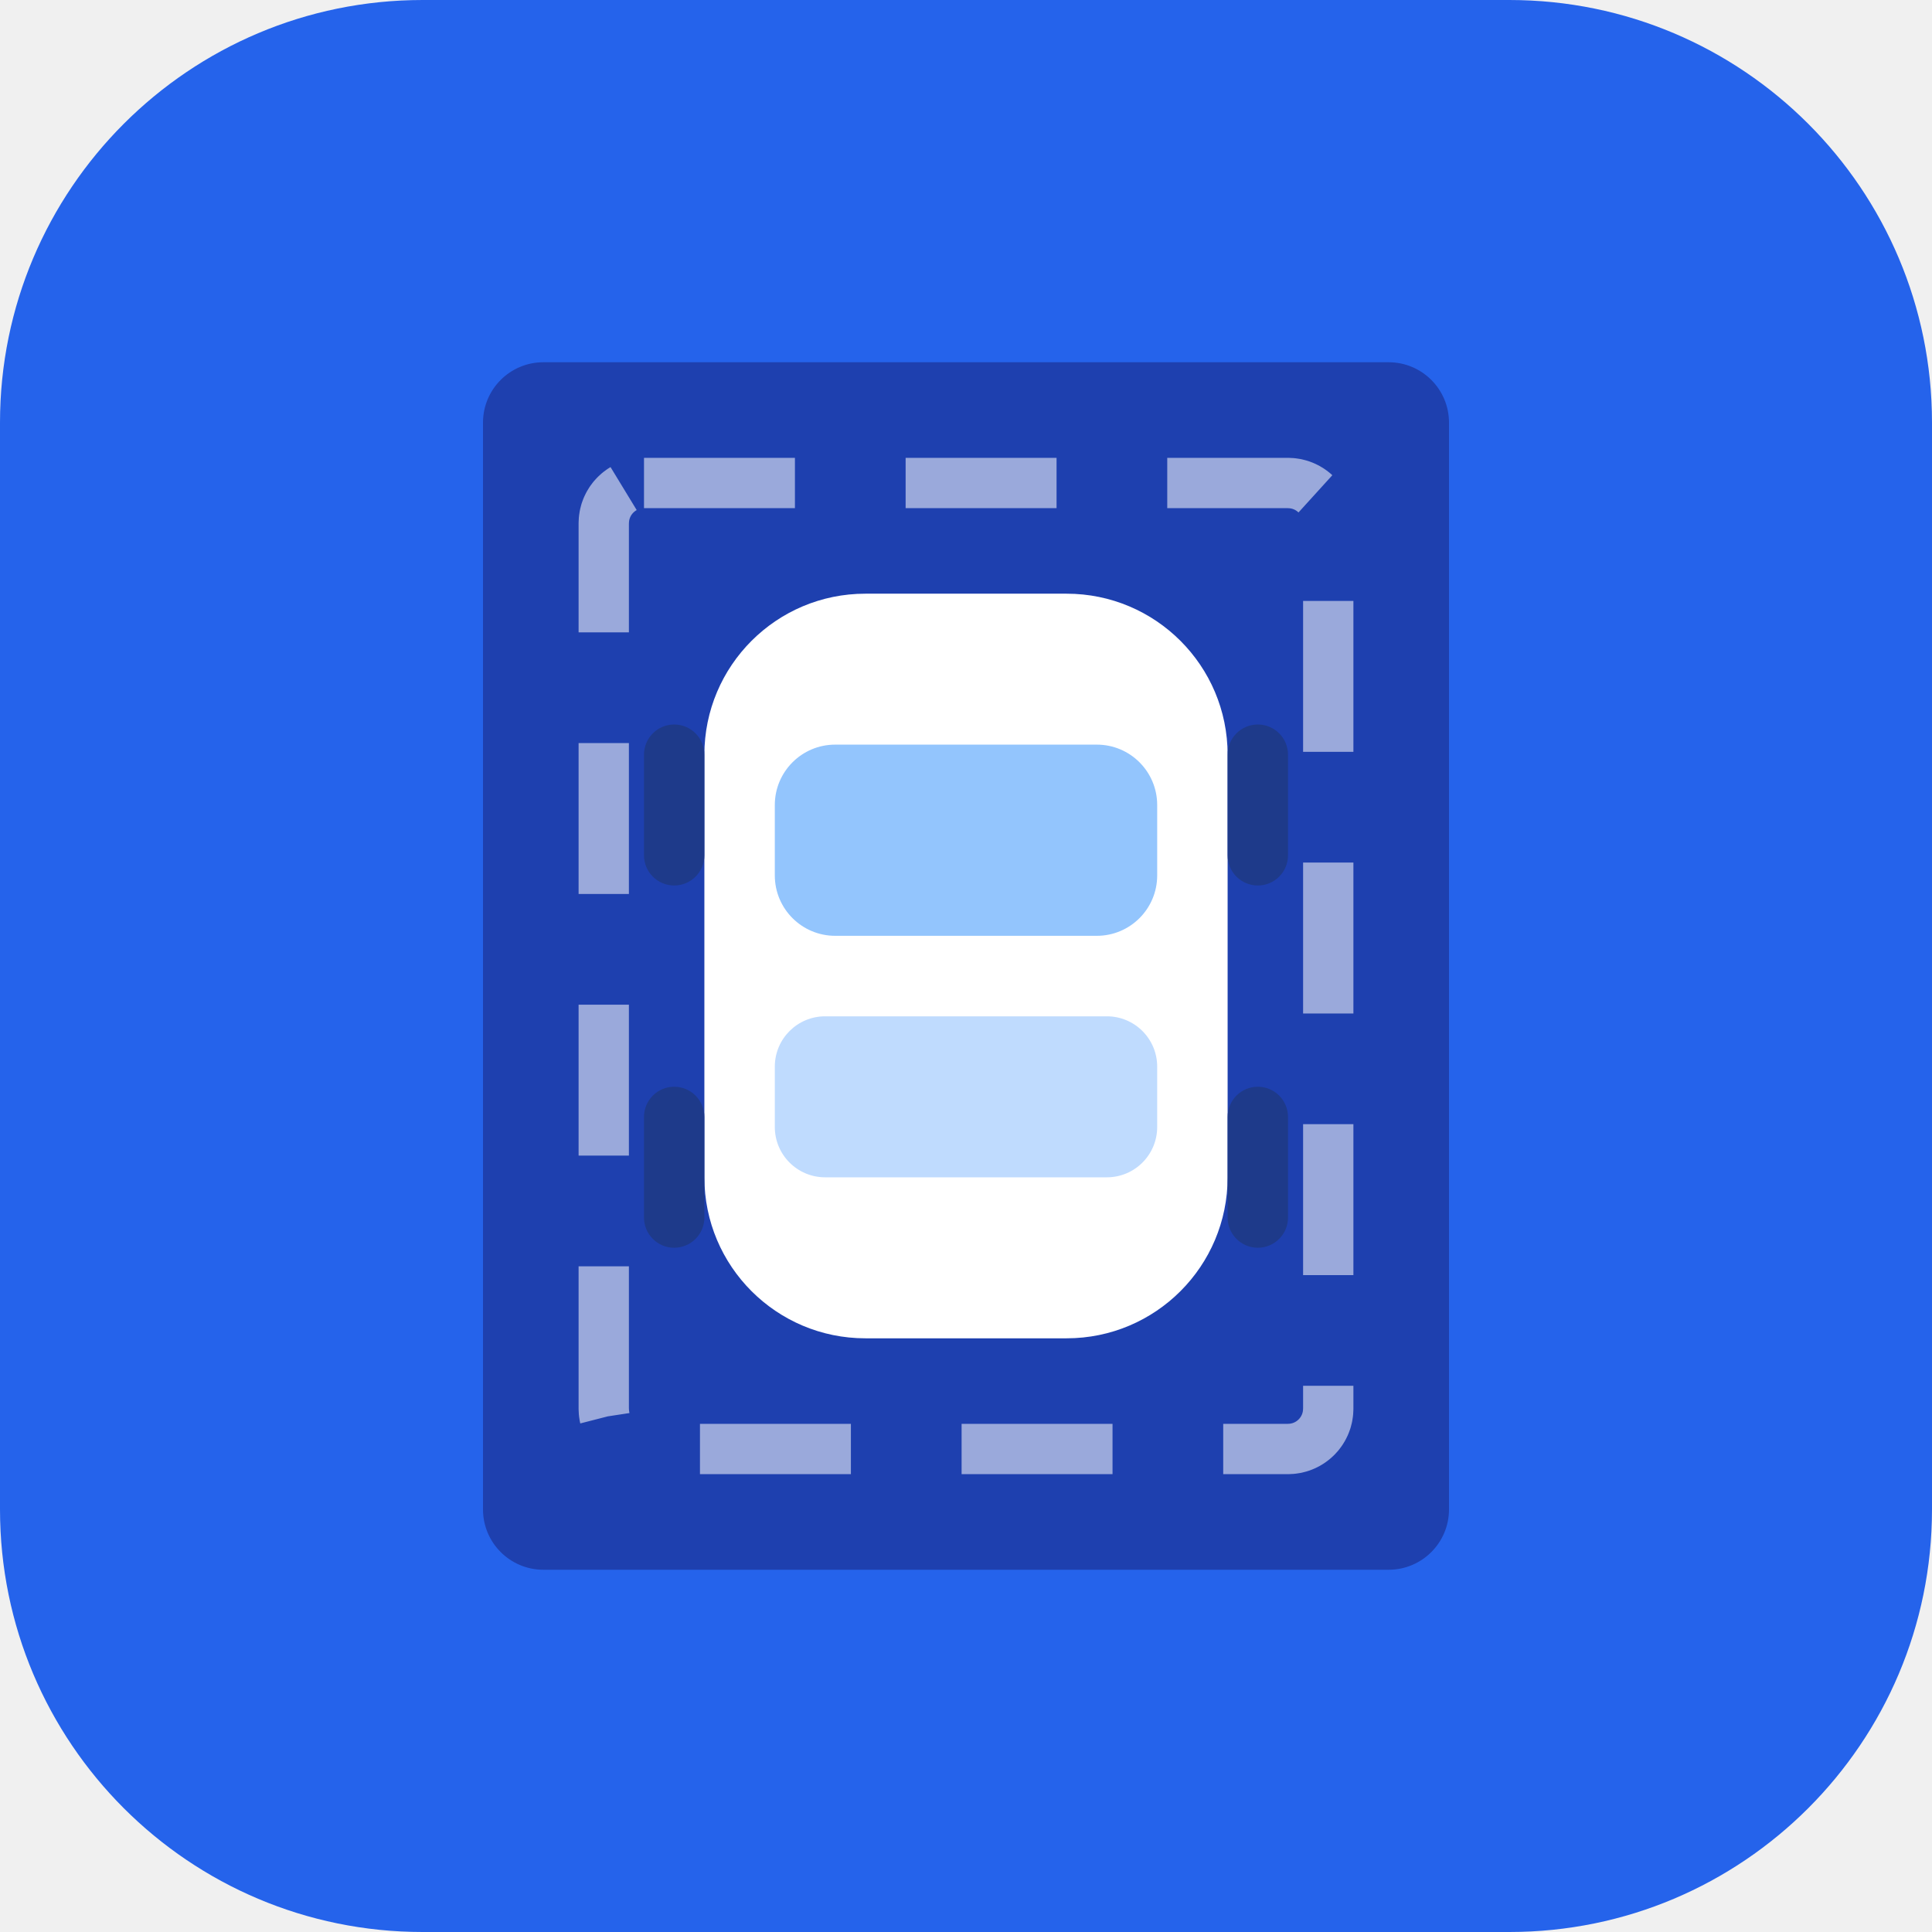
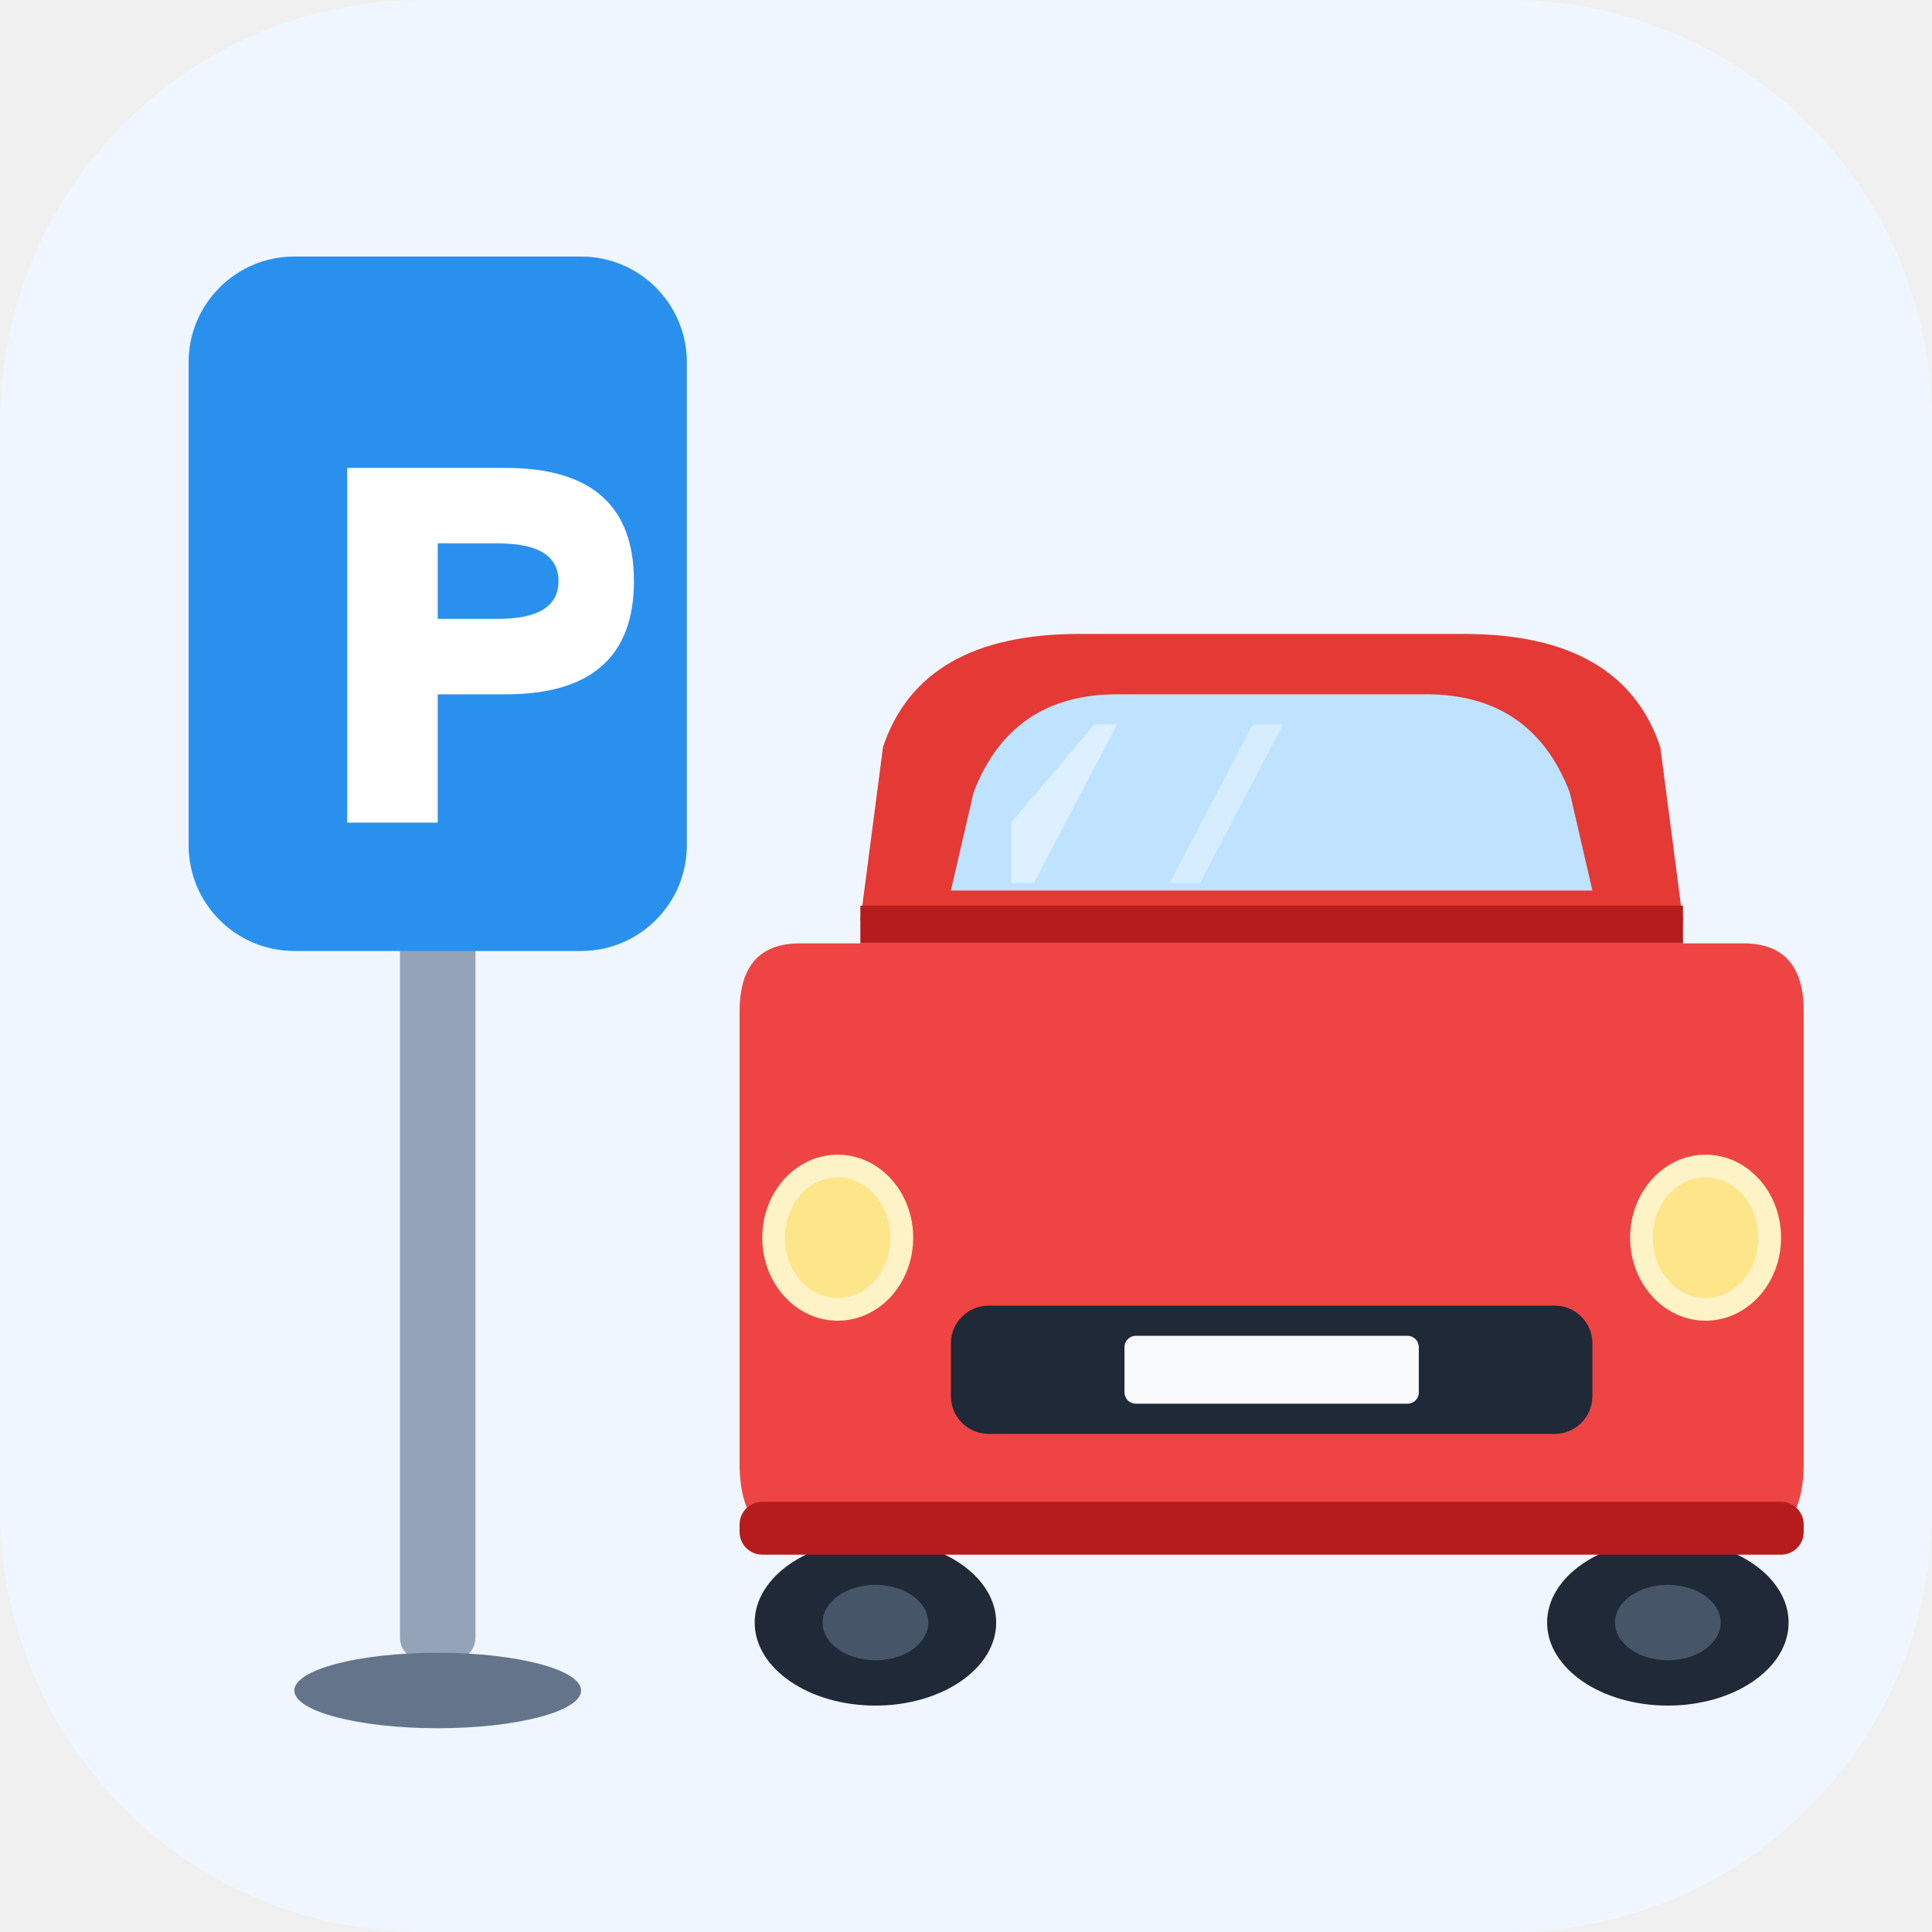
- <svg xmlns="http://www.w3.org/2000/svg" viewBox="0 0 192 192" role="img" aria-label="Parking">
-   <rect width="192" height="192" rx="42" fill="#2563eb" />
-   <rect x="48" y="36" width="96" height="120" rx="6" fill="#1e40af" />
-   <rect x="60" y="48" width="72" height="96" rx="4" fill="none" stroke="#ffffff" stroke-width="5" stroke-dasharray="15 11" opacity="0.55" />
-   <rect x="70" y="59" width="52" height="74" rx="16" fill="#ffffff" />
-   <rect x="77" y="74" width="38" height="19" rx="6" fill="#93c5fd" />
-   <rect x="77" y="101" width="38" height="16" rx="5" fill="#bfdbfe" />
-   <rect x="64" y="72" width="6" height="16" rx="3" fill="#1e3a8a" />
-   <rect x="122" y="72" width="6" height="16" rx="3" fill="#1e3a8a" />
-   <rect x="64" y="108" width="6" height="16" rx="3" fill="#1e3a8a" />
-   <rect x="122" y="108" width="6" height="16" rx="3" fill="#1e3a8a" />
+ <svg xmlns="http://www.w3.org/2000/svg" viewBox="0 0 512 512" width="192" height="192" role="img" aria-label="Parking">
+   <rect width="512" height="512" rx="112" fill="#eff6ff" />
+   <rect x="106" y="240" width="20" height="200" rx="6" fill="#94a3b8" />
+   <ellipse cx="116" cy="448" rx="38" ry="10" fill="#64748b" />
+   <rect x="50" y="68" width="132" height="184" rx="28" fill="#1e88e5" />
+   <rect x="50" y="68" width="132" height="184" rx="28" fill="#3b9eff" opacity="0.35" />
+   <path d="M 92 110 L 92 218 L 116 218 L 116 184 L 134 184 Q 168 184 168 154 Q 168 124 134 124 L 92 124 Z M 116 144 L 132 144 Q 148 144 148 154 Q 148 164 132 164 L 116 164 Z" fill="#ffffff" />
+   <ellipse cx="232" cy="430" rx="32" ry="22" fill="#1f2937" />
+   <ellipse cx="232" cy="430" rx="14" ry="10" fill="#475569" />
+   <ellipse cx="442" cy="430" rx="32" ry="22" fill="#1f2937" />
+   <ellipse cx="442" cy="430" rx="14" ry="10" fill="#475569" />
+   <path d="M 234 198 Q 244 168 286 168 L 388 168 Q 430 168 440 198 L 446 244 L 228 244 Z" fill="#e53935" />
+   <path d="M 258 210 Q 268 184 296 184 L 378 184 Q 406 184 416 210 L 422 236 L 252 236 Z" fill="#bfe3ff" />
+   <path d="M 268 218 L 290 192 L 296 192 L 274 234 L 268 234 Z" fill="#ffffff" opacity="0.45" />
+   <path d="M 310 234 L 332 192 L 340 192 L 318 234 Z" fill="#ffffff" opacity="0.35" />
+   <rect x="228" y="240" width="218" height="10" fill="#b71c1c" />
+   <path d="M 212 250 L 462 250 Q 478 250 478 268 L 478 388 Q 478 410 458 410 L 216 410 Q 196 410 196 388 L 196 268 Q 196 250 212 250 Z" fill="#ef4444" />
+   <rect x="196" y="398" width="282" height="14" rx="6" fill="#b71c1c" />
+   <ellipse cx="222" cy="328" rx="20" ry="22" fill="#fef3c7" />
+   <ellipse cx="222" cy="328" rx="14" ry="16" fill="#fde68a" />
+   <ellipse cx="452" cy="328" rx="20" ry="22" fill="#fef3c7" />
+   <ellipse cx="452" cy="328" rx="14" ry="16" fill="#fde68a" />
+   <rect x="252" y="346" width="170" height="34" rx="10" fill="#1f2937" />
+   <rect x="298" y="354" width="78" height="18" rx="3" fill="#f8fafc" />
</svg>
